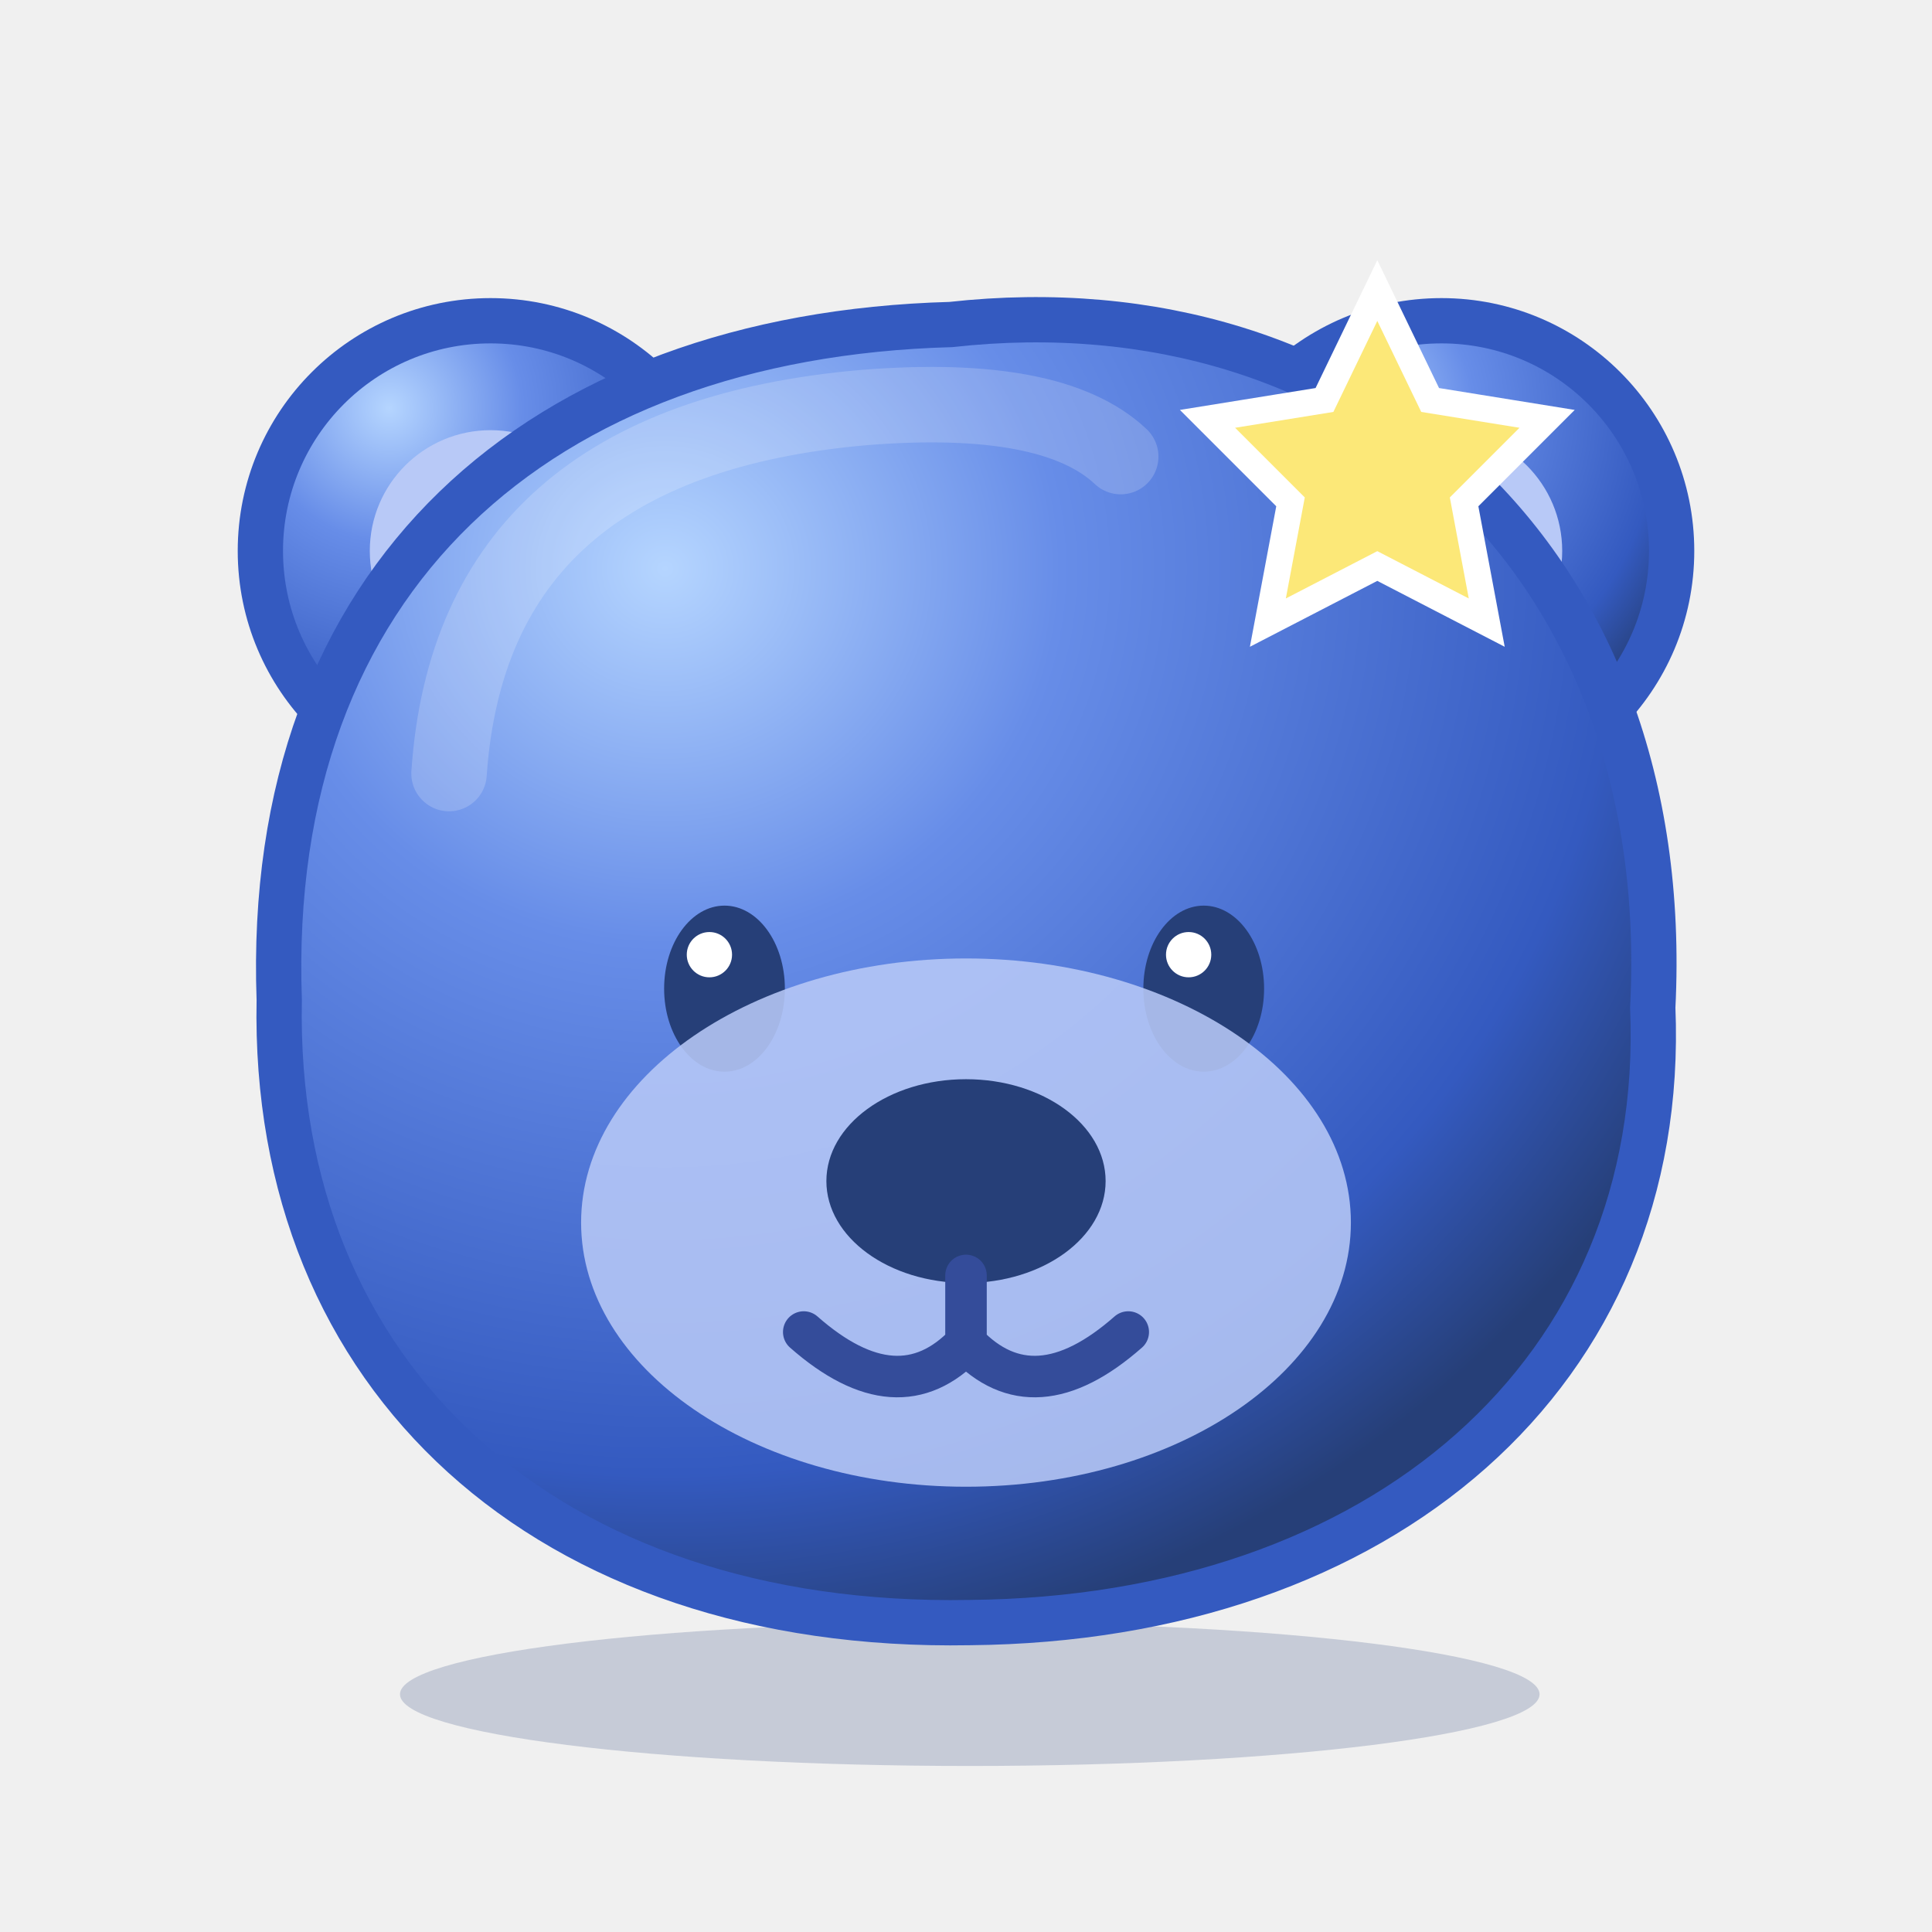
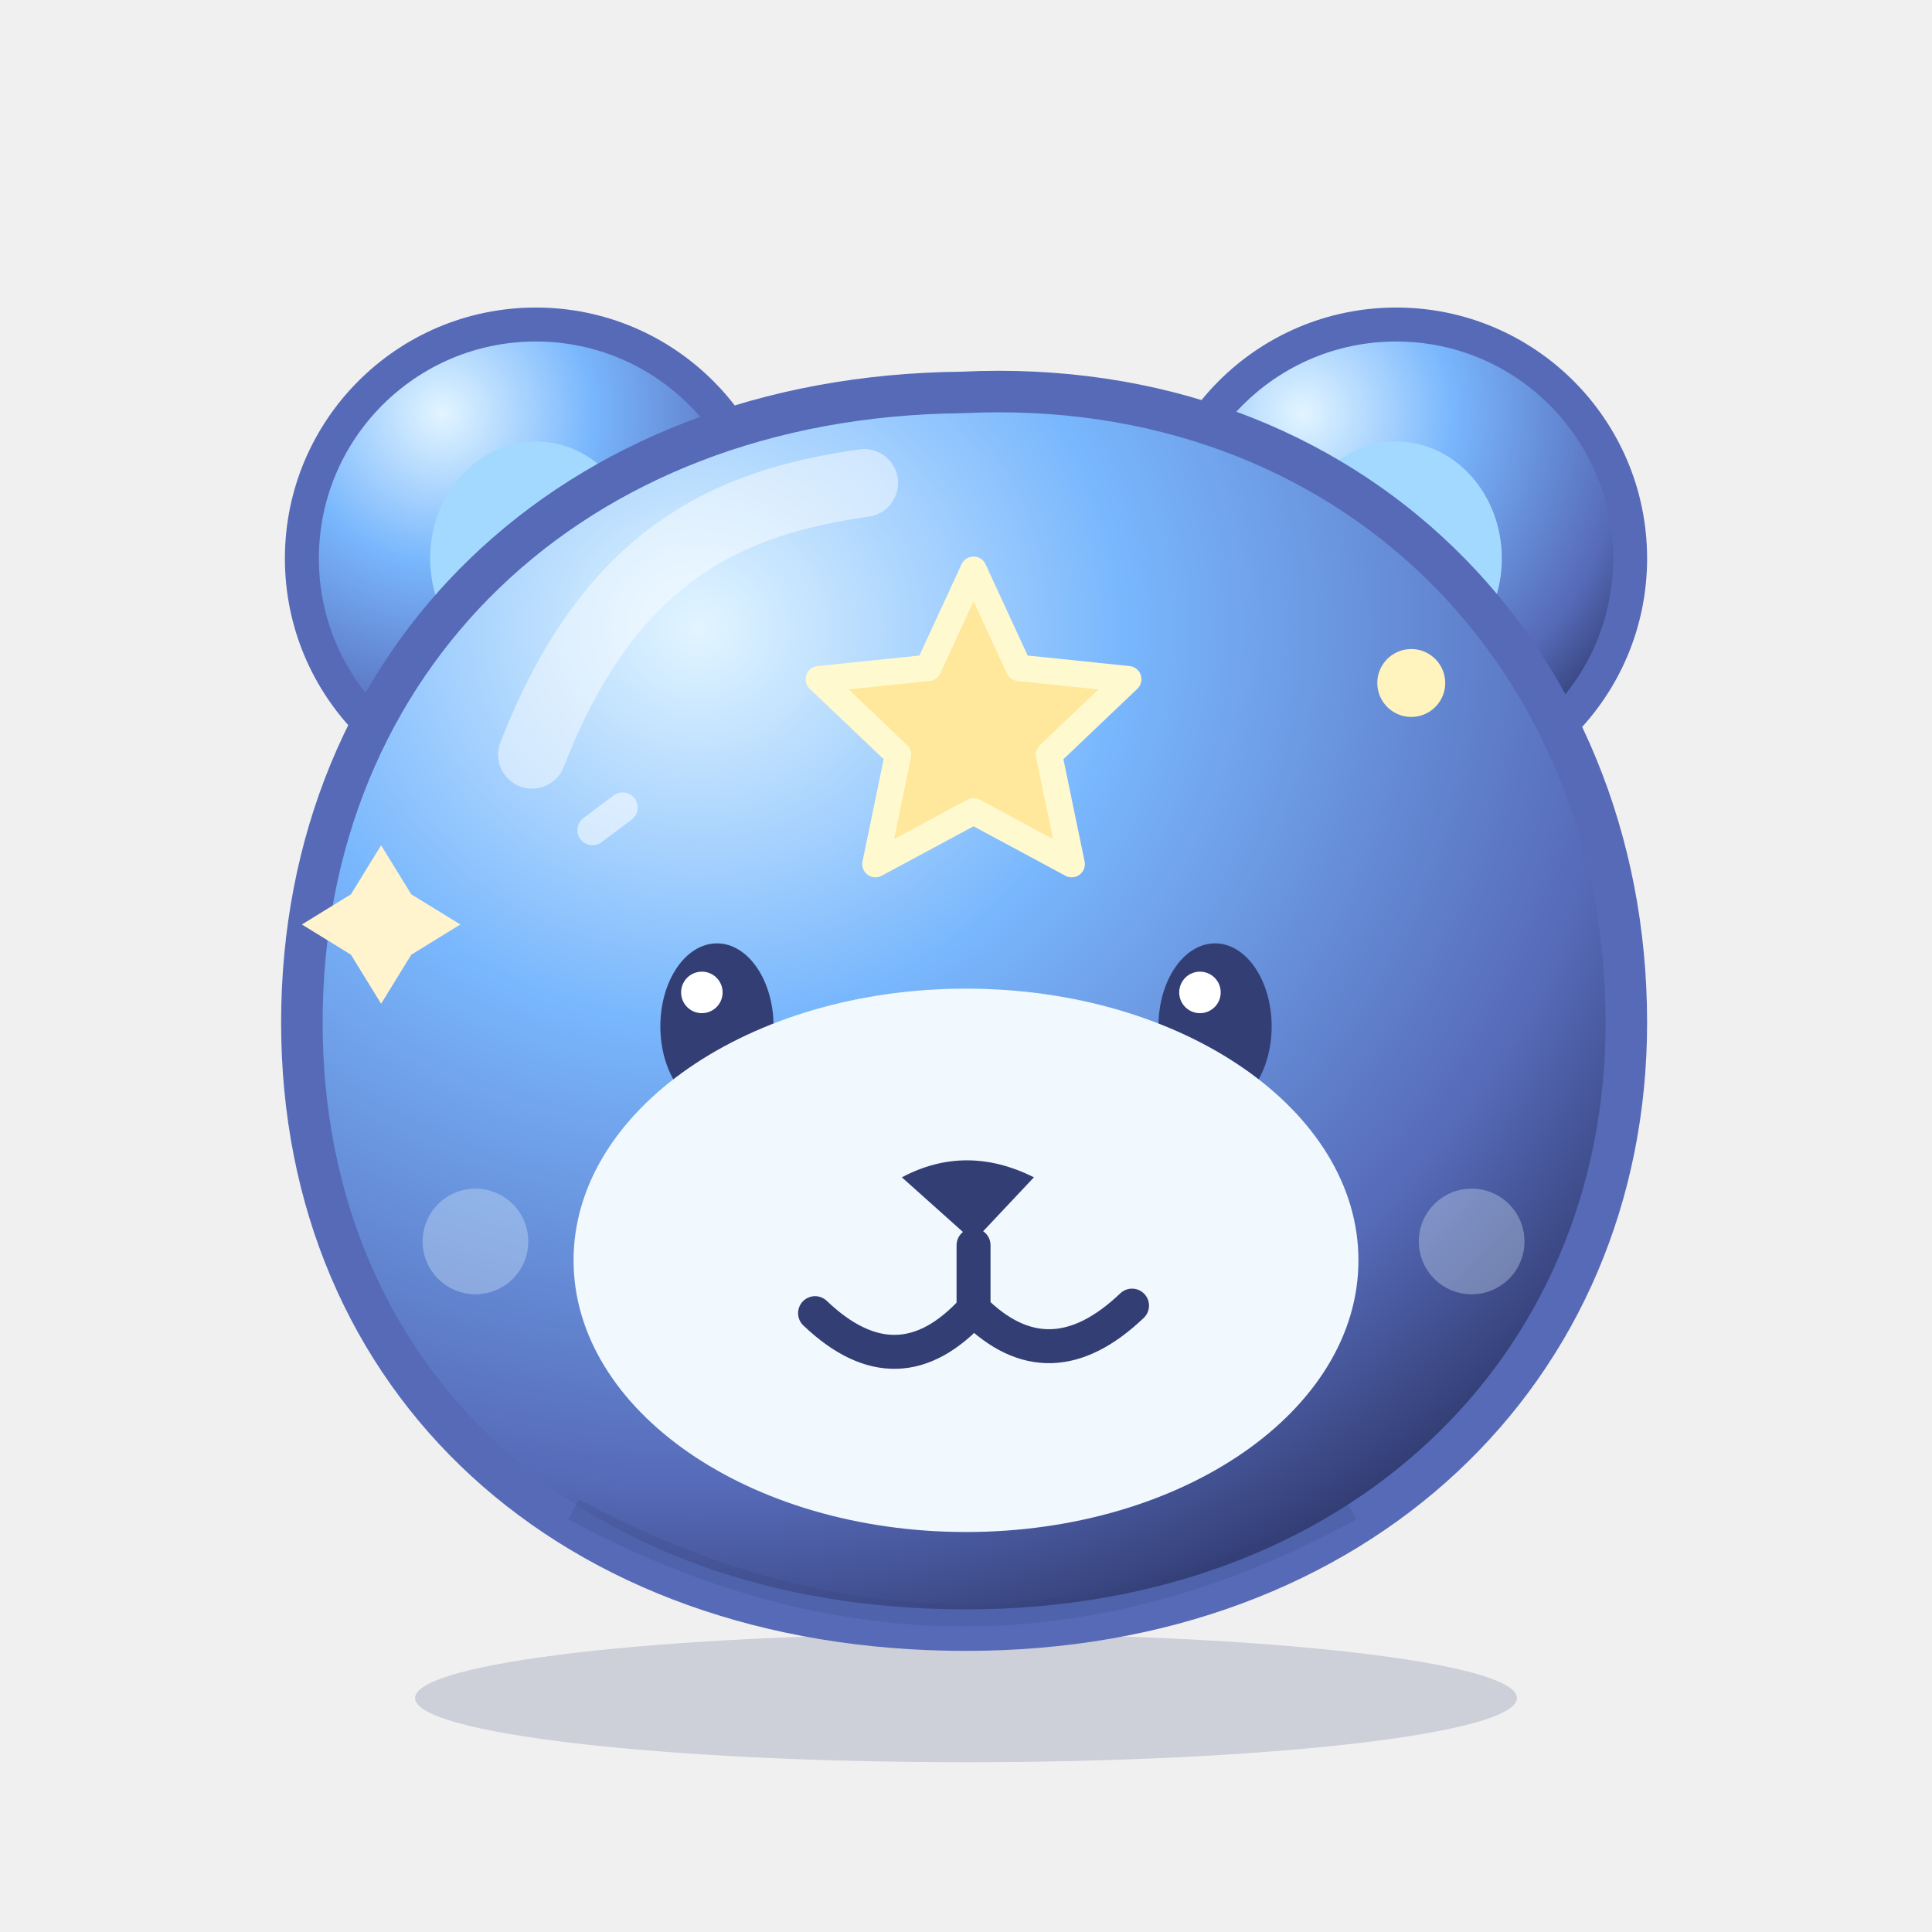
- <svg xmlns="http://www.w3.org/2000/svg" width="512" height="512" viewBox="0 0 512 512">
+ <svg xmlns="http://www.w3.org/2000/svg" width="256" height="256" viewBox="0 0 512 512">
  <defs>
-     <radialGradient id="body" cx="28%" cy="19%" r="85%">
-       <stop offset="0" stop-color="#B5D5FF" />
-       <stop offset=".34" stop-color="#678DE8" />
-       <stop offset=".82" stop-color="#345AC0" />
-       <stop offset="1" stop-color="#263F78" />
+     <radialGradient id="coat" cx="30%" cy="19%" r="86%">
+       <stop stop-color="#E2F5FF" />
+       <stop offset=".37" stop-color="#79B7FD" />
+       <stop offset=".81" stop-color="#566AB8" />
+       <stop offset="1" stop-color="#333E75" />
    </radialGradient>
-     <linearGradient id="shine" x1="0" y1="0" x2=".75" y2="1">
-       <stop stop-color="#FFFFFF" stop-opacity=".64" />
+     <radialGradient id="glow" cx="38%" cy="26%" r="68%">
+       <stop stop-color="#FFFFFF" stop-opacity=".34" />
      <stop offset="1" stop-color="#FFFFFF" stop-opacity="0" />
-     </linearGradient>
+     </radialGradient>
  </defs>
-   <ellipse cx="257" cy="449" rx="151" ry="19" fill="#263F78" opacity=".21" />
-   <circle cx="130" cy="146" r="61" fill="url(#body)" stroke="#345AC0" stroke-width="12" />
-   <circle cx="382" cy="146" r="61" fill="url(#body)" stroke="#345AC0" stroke-width="12" />
-   <circle cx="130" cy="146" r="32" fill="#B8C9F7" />
-   <circle cx="382" cy="146" r="32" fill="#B8C9F7" />
-   <path d="M252 86C360 74 444 148 438 267C442 364 366 429 257 430C145 432 72 365 74 265C70 153 143 89 252 86Z" fill="url(#body)" stroke="#345AC0" stroke-width="12" />
-   <path d="M119 205Q125 117 229 108Q279 104 297 121" fill="none" stroke="#FFFFFF" stroke-width="20" opacity=".18" stroke-linecap="round" />
-   <ellipse cx="192" cy="262" rx="16" ry="22" fill="#263F78" />
-   <ellipse cx="319" cy="262" rx="16" ry="22" fill="#263F78" />
-   <circle cx="188" cy="253" r="6" fill="#FFFFFF" />
-   <circle cx="315" cy="253" r="6" fill="#FFFFFF" />
-   <ellipse cx="256" cy="324" rx="102" ry="70" fill="#B8C9F7" opacity=".87" />
-   <ellipse cx="256" cy="313" rx="37" ry="27" fill="#263F78" />
-   <path d="M256 338v18m0 0q-18 19-43-3m43 3q18 19 43-3" fill="none" stroke="#344C9A" stroke-width="11" stroke-linecap="round" />
-   <path d="M365 77l14 29 31 5-22 22 6 32-29-15-29 15 6-32-22-22 31-5z" fill="#FCE878" stroke="#FFFFFF" stroke-width="7" />
+   <ellipse cx="256" cy="450" rx="146" ry="17" fill="#333E75" opacity=".19" />
+   <g stroke="#566AB8" stroke-width="9">
+     <circle cx="142" cy="148" r="62" fill="url(#coat)" />
+     <circle cx="370" cy="148" r="62" fill="url(#coat)" />
+   </g>
+   <g fill="#A4D9FF">
+     <ellipse cx="142" cy="148" rx="28" ry="31" />
+     <ellipse cx="370" cy="148" rx="28" ry="31" />
+   </g>
+   <path d="M255 104C358 99 431 174 431 271C431 363 360 432 256 432C151 432 80 366 80 271C80 175 151 105 255 104Z" fill="url(#coat)" stroke="#566AB8" stroke-width="11" />
+   <path d="M141 200C162 146 194 133 229 128" stroke="#FFFFFF" stroke-opacity=".48" stroke-width="18" fill="none" stroke-linecap="round" />
+   <path d="M157 220L165 214" stroke="#FFFFFF" stroke-width="8" stroke-linecap="round" opacity=".55" />
+   <ellipse cx="190" cy="272" rx="15" ry="22" fill="#333E75" />
+   <ellipse cx="322" cy="272" rx="15" ry="22" fill="#333E75" />
+   <circle cx="186" cy="263" r="5.5" fill="white" />
+   <circle cx="318" cy="263" r="5.5" fill="white" />
+   <ellipse cx="256" cy="334" rx="104" ry="72" fill="#F1F9FF" />
+   <path d="M239 312Q256 303 274 312L258 329Z" fill="#333E75" />
+   <path d="M258 330v17m0 0q-20 22-42 1m42-1q20 20 42-1" stroke="#333E75" stroke-width="9" fill="none" stroke-linecap="round" />
+   <path d="M258 151l12 26 29 3-21 20 6 29-26-14-26 14 6-29-21-20 29-3Z" fill="#FFE79B" stroke="#FFF9D0" stroke-width="7" stroke-linejoin="round" />
+   <circle cx="374" cy="181" r="9" fill="#FFF3BE" />
+   <path d="M93 237l8-13 8 13 13 8-13 8-8 13-8-13-13-8Z" fill="#FFF4CD" />
+   <path d="M152 400Q256 456 358 400" stroke="#333E75" stroke-opacity=".18" stroke-width="6" fill="none" />
+   <circle cx="126" cy="329" r="14" fill="#E2F5FF" opacity=".32" />
+   <circle cx="390" cy="329" r="14" fill="#E2F5FF" opacity=".32" />
</svg>
